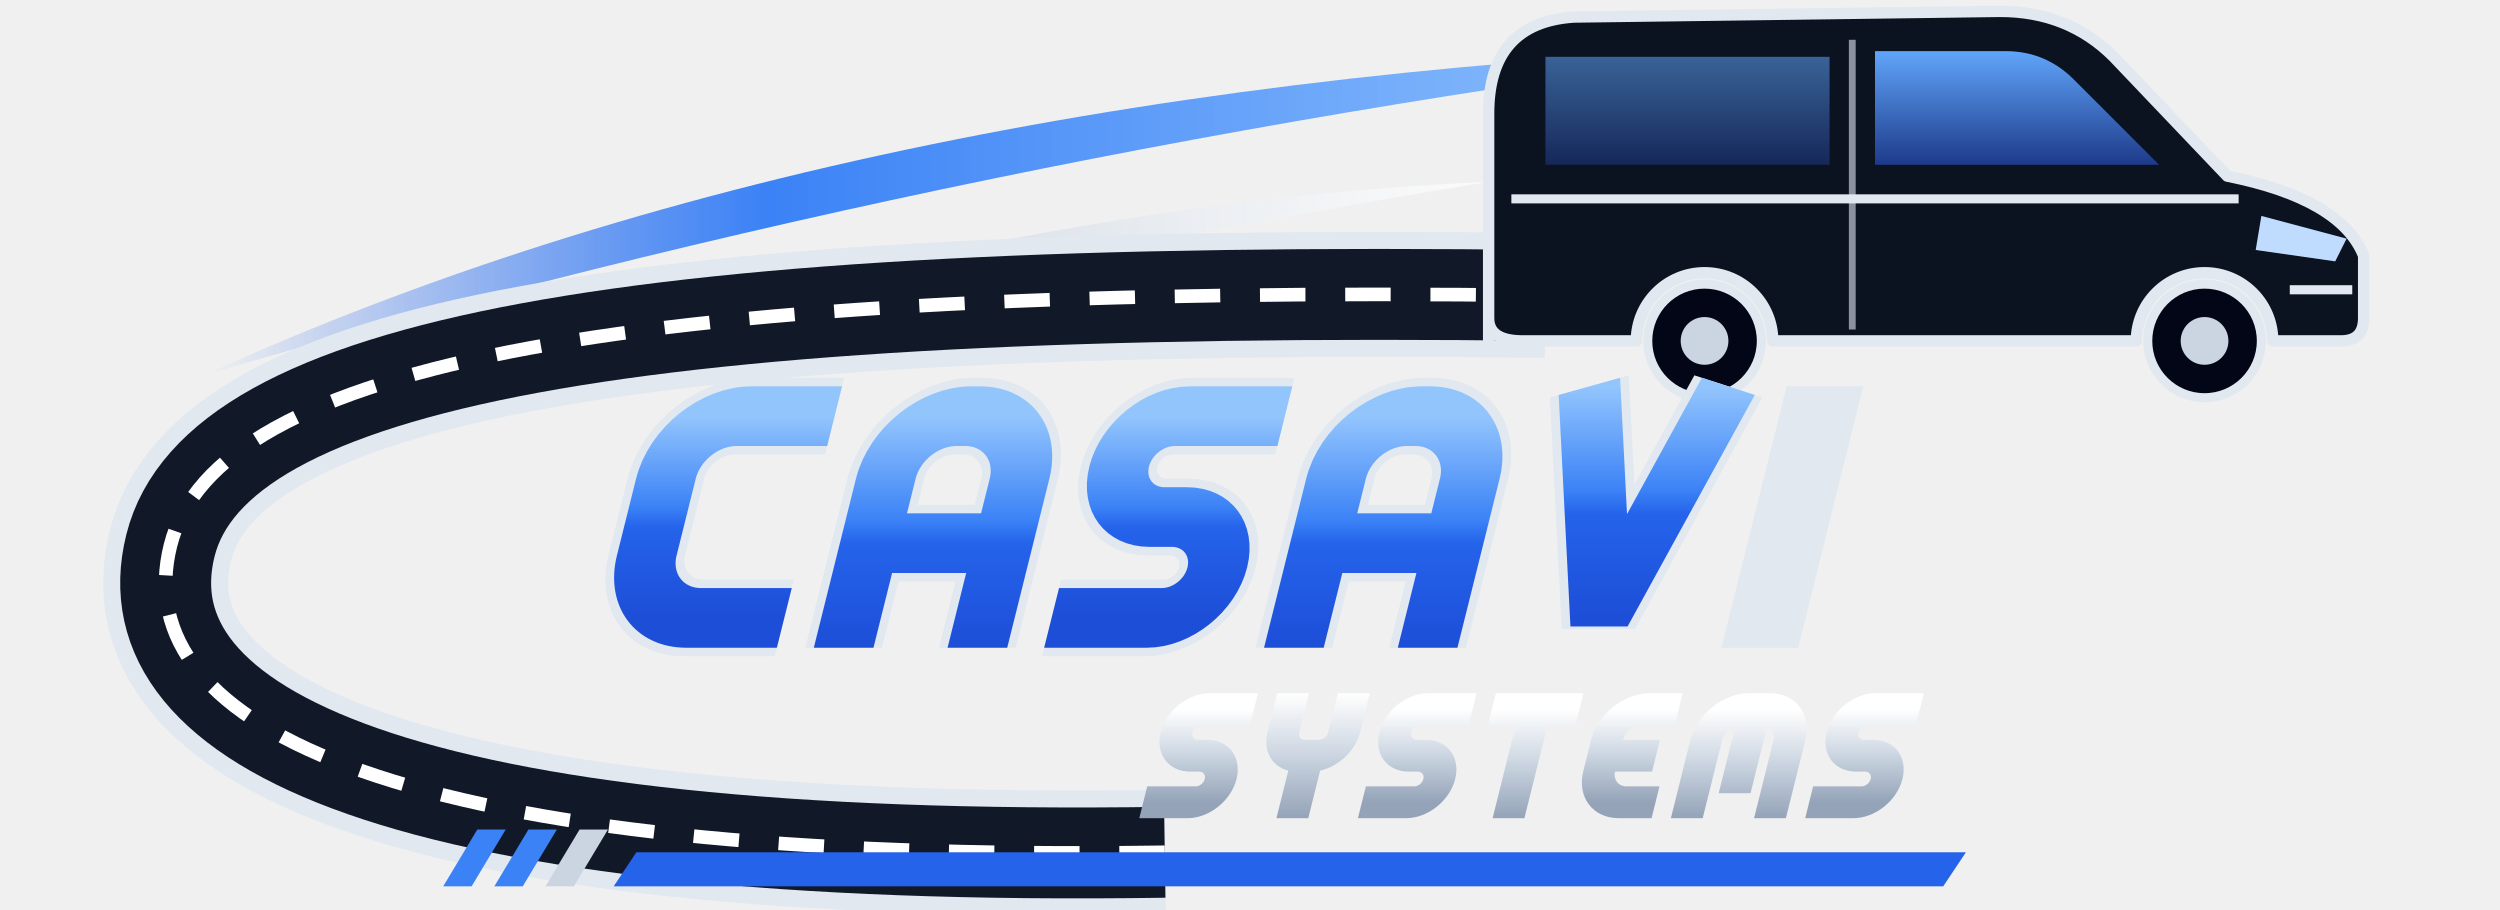
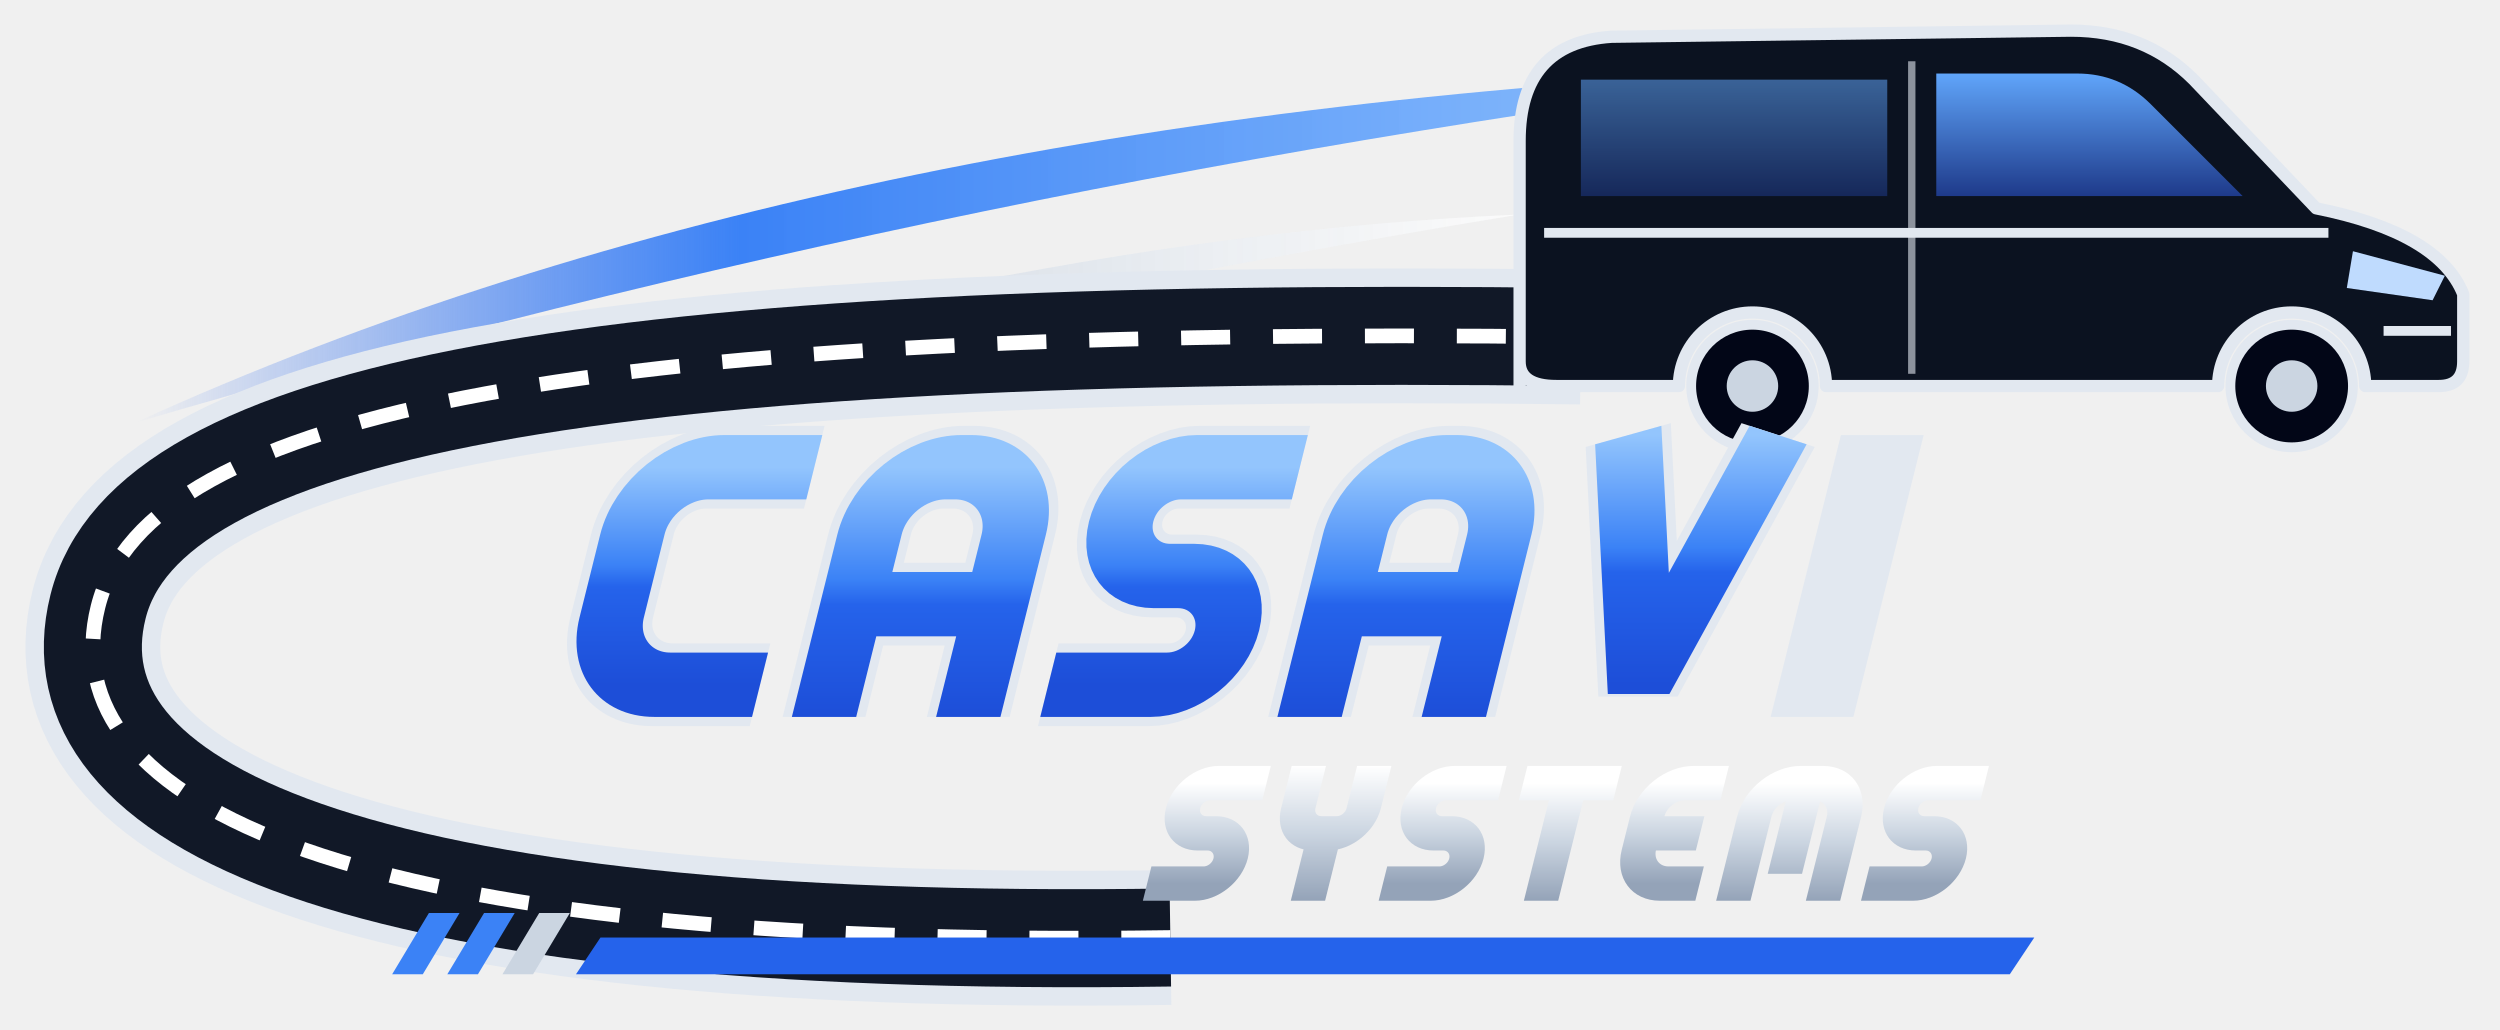
- <svg xmlns="http://www.w3.org/2000/svg" viewBox="0 0 440 160" width="440" height="160" role="img" aria-label="Casavi Systems">
+ <svg xmlns="http://www.w3.org/2000/svg" viewBox="14 -3 408 168" width="408" height="168" role="img" aria-label="Casavi Systems">
  <defs>
    <linearGradient id="csd-casavi" x1="0" y1="0" x2="0" y2="1">
      <stop offset="0" stop-color="#93C5FD" />
      <stop offset=".45" stop-color="#3B82F6" />
      <stop offset=".55" stop-color="#2563EB" />
      <stop offset="1" stop-color="#1D4ED8" />
    </linearGradient>
    <linearGradient id="csd-systems" x1="0" y1="0" x2="0" y2="1">
      <stop offset="0" stop-color="#FFFFFF" />
      <stop offset=".5" stop-color="#CBD5E1" />
      <stop offset="1" stop-color="#94A3B8" />
    </linearGradient>
    <linearGradient id="csd-sw" x1="0" y1="0" x2="1" y2="0">
      <stop offset="0" stop-color="#2563EB" stop-opacity="0" />
      <stop offset=".35" stop-color="#3B82F6" stop-opacity="1" />
      <stop offset="1" stop-color="#93C5FD" stop-opacity=".95" />
    </linearGradient>
    <linearGradient id="csd-sw2" x1="0" y1="0" x2="1" y2="0">
      <stop offset="0" stop-color="#E2E8F0" stop-opacity="0" />
      <stop offset=".4" stop-color="#CBD5E1" stop-opacity=".9" />
      <stop offset="1" stop-color="#FFFFFF" stop-opacity=".7" />
    </linearGradient>
    <linearGradient id="csd-glass" x1="0" y1="0" x2="0" y2="1">
      <stop offset="0" stop-color="#60A5FA" />
      <stop offset="1" stop-color="#1E3A8A" />
    </linearGradient>
  </defs>
  <path d="M36 66Q150 14 318 8Q172 26 36 66Z" fill="url(#csd-sw)" />
  <path d="M60 74Q170 36 262 32Q176 46 60 74Z" fill="url(#csd-sw2)" />
  <g fill="none" stroke-linecap="butt">
    <path d="M205 150C70 152 22 128 30 96C38 64 110 50 272 52" stroke="#E2E8F0" stroke-width="22" />
    <path d="M205 150C70 152 22 128 30 96C38 64 110 50 272 52" stroke="#111827" stroke-width="16" />
    <path d="M205 150C70 152 22 128 30 96C38 64 110 50 272 52" stroke="#FFFFFF" stroke-width="2.4" stroke-dasharray="8 7" />
  </g>
  <g stroke-linejoin="round">
    <path d="M262 60V20Q262 4 277 3L352 2Q364 2 372 10L392 31Q412 35 416 45V56Q416 60 412 60H400A12 12 0 0 0 376 60H312A12 12 0 0 0 288 60H268Q262 60 262 56Z" fill="#0B1220" stroke="#E2E8F0" stroke-width="2" />
    <path d="M272 10H322V29H272Z" fill="url(#csd-glass)" opacity=".55" />
    <path d="M330 9H353Q360 9 365 14L380 29H330Z" fill="url(#csd-glass)" />
    <path d="M266 35H394" stroke="#E2E8F0" stroke-width="1.6" fill="none" />
    <path d="M326 7V58" stroke="#E2E8F0" stroke-width="1.2" opacity=".6" />
    <path d="M398 38L413 42L411 46L397 44Z" fill="#BFDBFE" />
    <path d="M403 51H414" stroke="#E2E8F0" stroke-width="1.6" />
    <circle cx="300" cy="60" r="10" fill="#020617" stroke="#E2E8F0" stroke-width="1.6" />
    <circle cx="300" cy="60" r="4.2" fill="#CBD5E1" />
    <circle cx="388" cy="60" r="10" fill="#020617" stroke="#E2E8F0" stroke-width="1.6" />
    <circle cx="388" cy="60" r="4.2" fill="#CBD5E1" />
  </g>
  <g transform="translate(116 68) skewX(-14)" fill="none" stroke-linejoin="miter" stroke-miterlimit="2">
    <g stroke="#E2E8F0" stroke-width="13.5">
      <path transform="translate(0.00 0)" d="M32.2 5.25H16.25A11 11 0 0 0 5.25 16.25V29.75A11 11 0 0 0 16.25 40.75H32.2" />
      <path transform="translate(38.70 0)" d="M5.25 46V16.25A11 11 0 0 1 16.25 5.25H17.79A11 11 0 0 1 28.79 16.25V46M5.25 27.6H28.79" />
      <path transform="translate(79.24 0)" d="M32.2 5.25H14.12A8.88 8.88 0 0 0 5.25 14.12V14.12A8.88 8.88 0 0 0 14.12 23H18.07A8.88 8.88 0 0 1 26.95 31.88V31.88A8.88 8.88 0 0 1 18.07 40.75H0" />
      <path transform="translate(117.94 0)" d="M5.25 46V16.25A11 11 0 0 1 16.25 5.25H17.79A11 11 0 0 1 28.79 16.25V46M5.25 27.6H28.79" />
      <path transform="translate(158.48 0)" d="M5.25 0L17.48 40.75L29.71 0" />
      <path transform="translate(199.94 0)" d="M5.25 0V46" />
    </g>
    <g stroke="url(#csd-casavi)" stroke-width="10.5">
      <path transform="translate(0.00 0)" d="M32.2 5.25H16.25A11 11 0 0 0 5.25 16.25V29.75A11 11 0 0 0 16.25 40.75H32.2" />
      <path transform="translate(38.70 0)" d="M5.25 46V16.25A11 11 0 0 1 16.25 5.25H17.79A11 11 0 0 1 28.79 16.25V46M5.25 27.6H28.79" />
      <path transform="translate(79.24 0)" d="M32.2 5.25H14.12A8.88 8.88 0 0 0 5.25 14.12V14.12A8.88 8.88 0 0 0 14.12 23H18.07A8.88 8.88 0 0 1 26.95 31.88V31.88A8.88 8.88 0 0 1 18.07 40.75H0" />
      <path transform="translate(117.94 0)" d="M5.25 46V16.25A11 11 0 0 1 16.25 5.25H17.79A11 11 0 0 1 28.79 16.25V46M5.25 27.6H28.79" />
      <path transform="translate(158.48 0)" d="M5.25 0L17.48 40.75L29.71 0" />
      <path transform="translate(199.94 0)" d="M5.25 0V46" />
    </g>
  </g>
  <g transform="translate(206 122) skewX(-14)" fill="none" stroke="url(#csd-systems)" stroke-width="5.6" stroke-linejoin="miter" stroke-miterlimit="2">
    <path transform="translate(0.00 0)" d="M15.4 2.8H6.9A4.1 4.1 0 0 0 2.8 6.9V6.9A4.1 4.1 0 0 0 6.9 11H8.5A4.1 4.1 0 0 1 12.6 15.1V15.1A4.1 4.1 0 0 1 8.5 19.2H0" />
    <path transform="translate(18.80 0)" d="M2.8 0V6.9A4.1 4.1 0 0 0 6.9 11H9.38A4.1 4.1 0 0 0 13.48 6.9V0M8.14 11V22" />
    <path transform="translate(38.48 0)" d="M15.4 2.8H6.9A4.1 4.1 0 0 0 2.8 6.9V6.9A4.1 4.1 0 0 0 6.9 11H8.5A4.1 4.1 0 0 1 12.6 15.1V15.1A4.1 4.1 0 0 1 8.5 19.2H0" />
    <path transform="translate(57.28 0)" d="M0 2.8H15.4M7.7 2.8V22" />
    <path transform="translate(76.08 0)" d="M14.08 2.8H8.3A5.5 5.5 0 0 0 2.8 8.3V13.7A5.5 5.5 0 0 0 8.3 19.2H14.08M2.8 11H12.12" />
    <path transform="translate(93.56 0)" d="M2.8 22V8.3A5.5 5.5 0 0 1 8.3 2.8H11.94A5.5 5.5 0 0 1 17.44 8.3V22M10.12 2.8V17.6" />
    <path transform="translate(117.20 0)" d="M15.4 2.8H6.9A4.1 4.1 0 0 0 2.8 6.9V6.9A4.1 4.1 0 0 0 6.9 11H8.5A4.1 4.1 0 0 1 12.6 15.1V15.1A4.1 4.1 0 0 1 8.5 19.2H0" />
  </g>
  <path d="M112 150H346L342 156H108Z" fill="#2563EB" />
  <path d="M84 146H89L83 156H78Z" fill="#3B82F6" />
  <path d="M93 146H98L92 156H87Z" fill="#3B82F6" />
  <path d="M102 146H107L101 156H96Z" fill="#CBD5E1" />
</svg>
